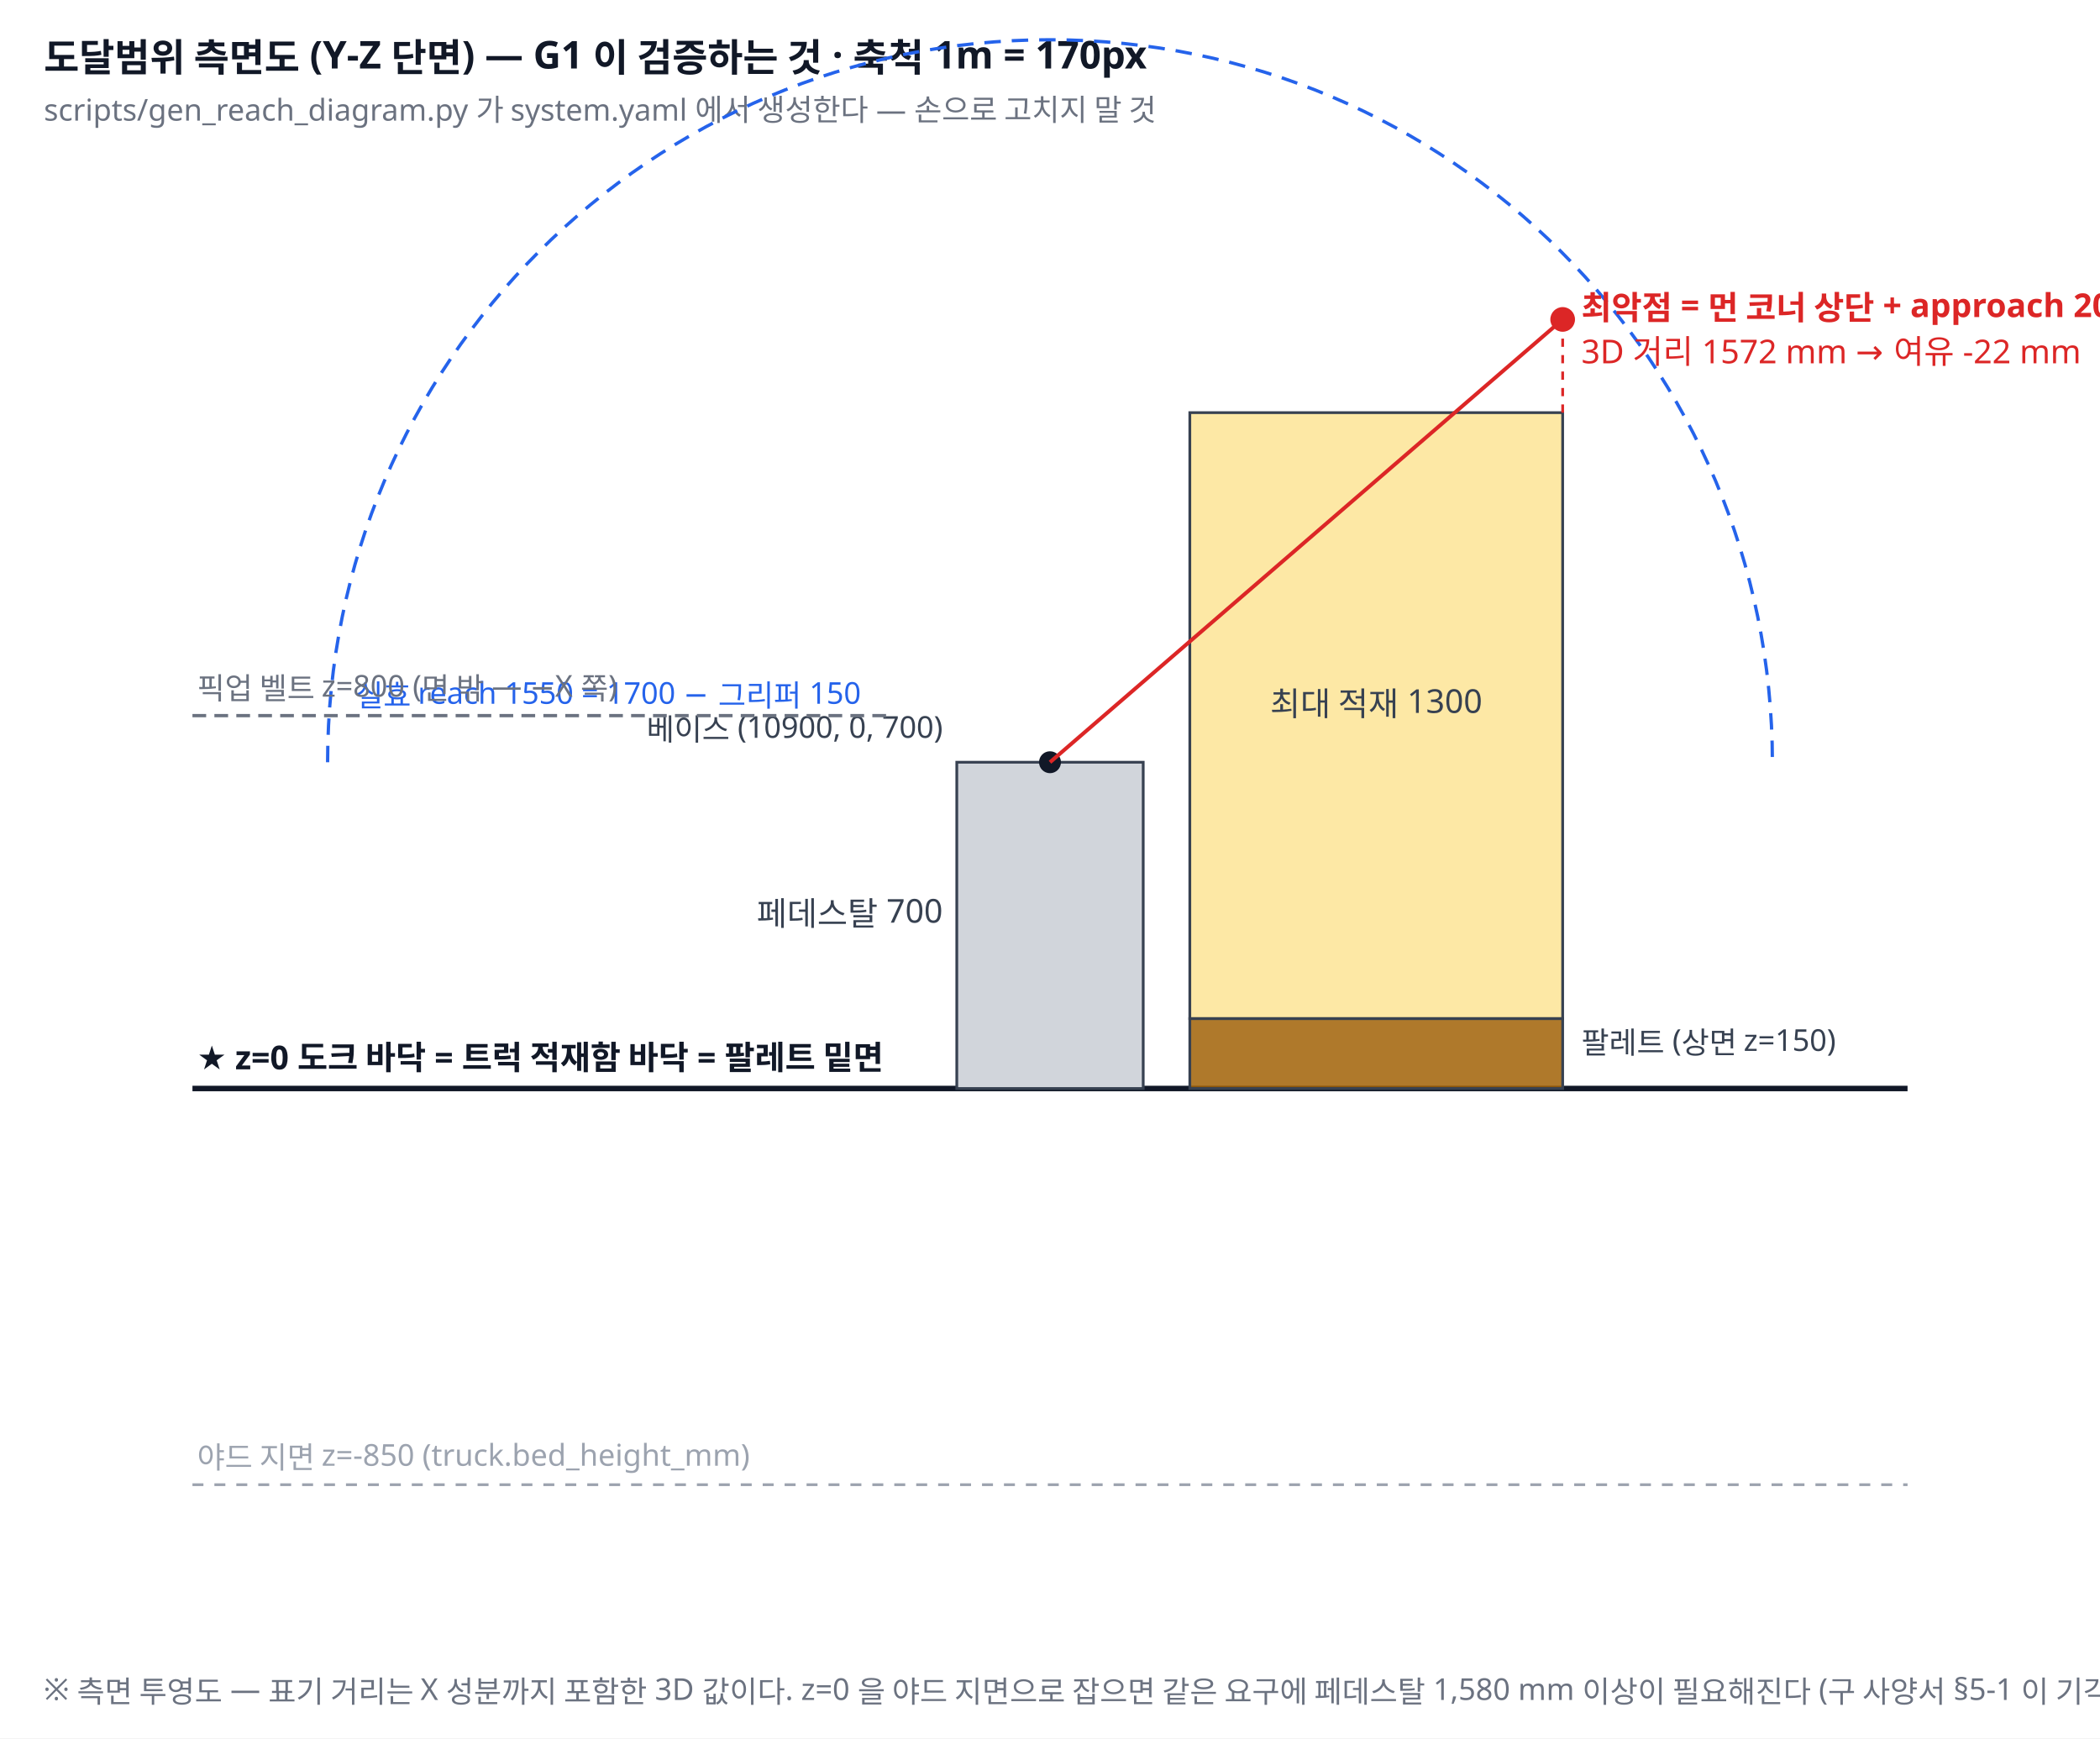
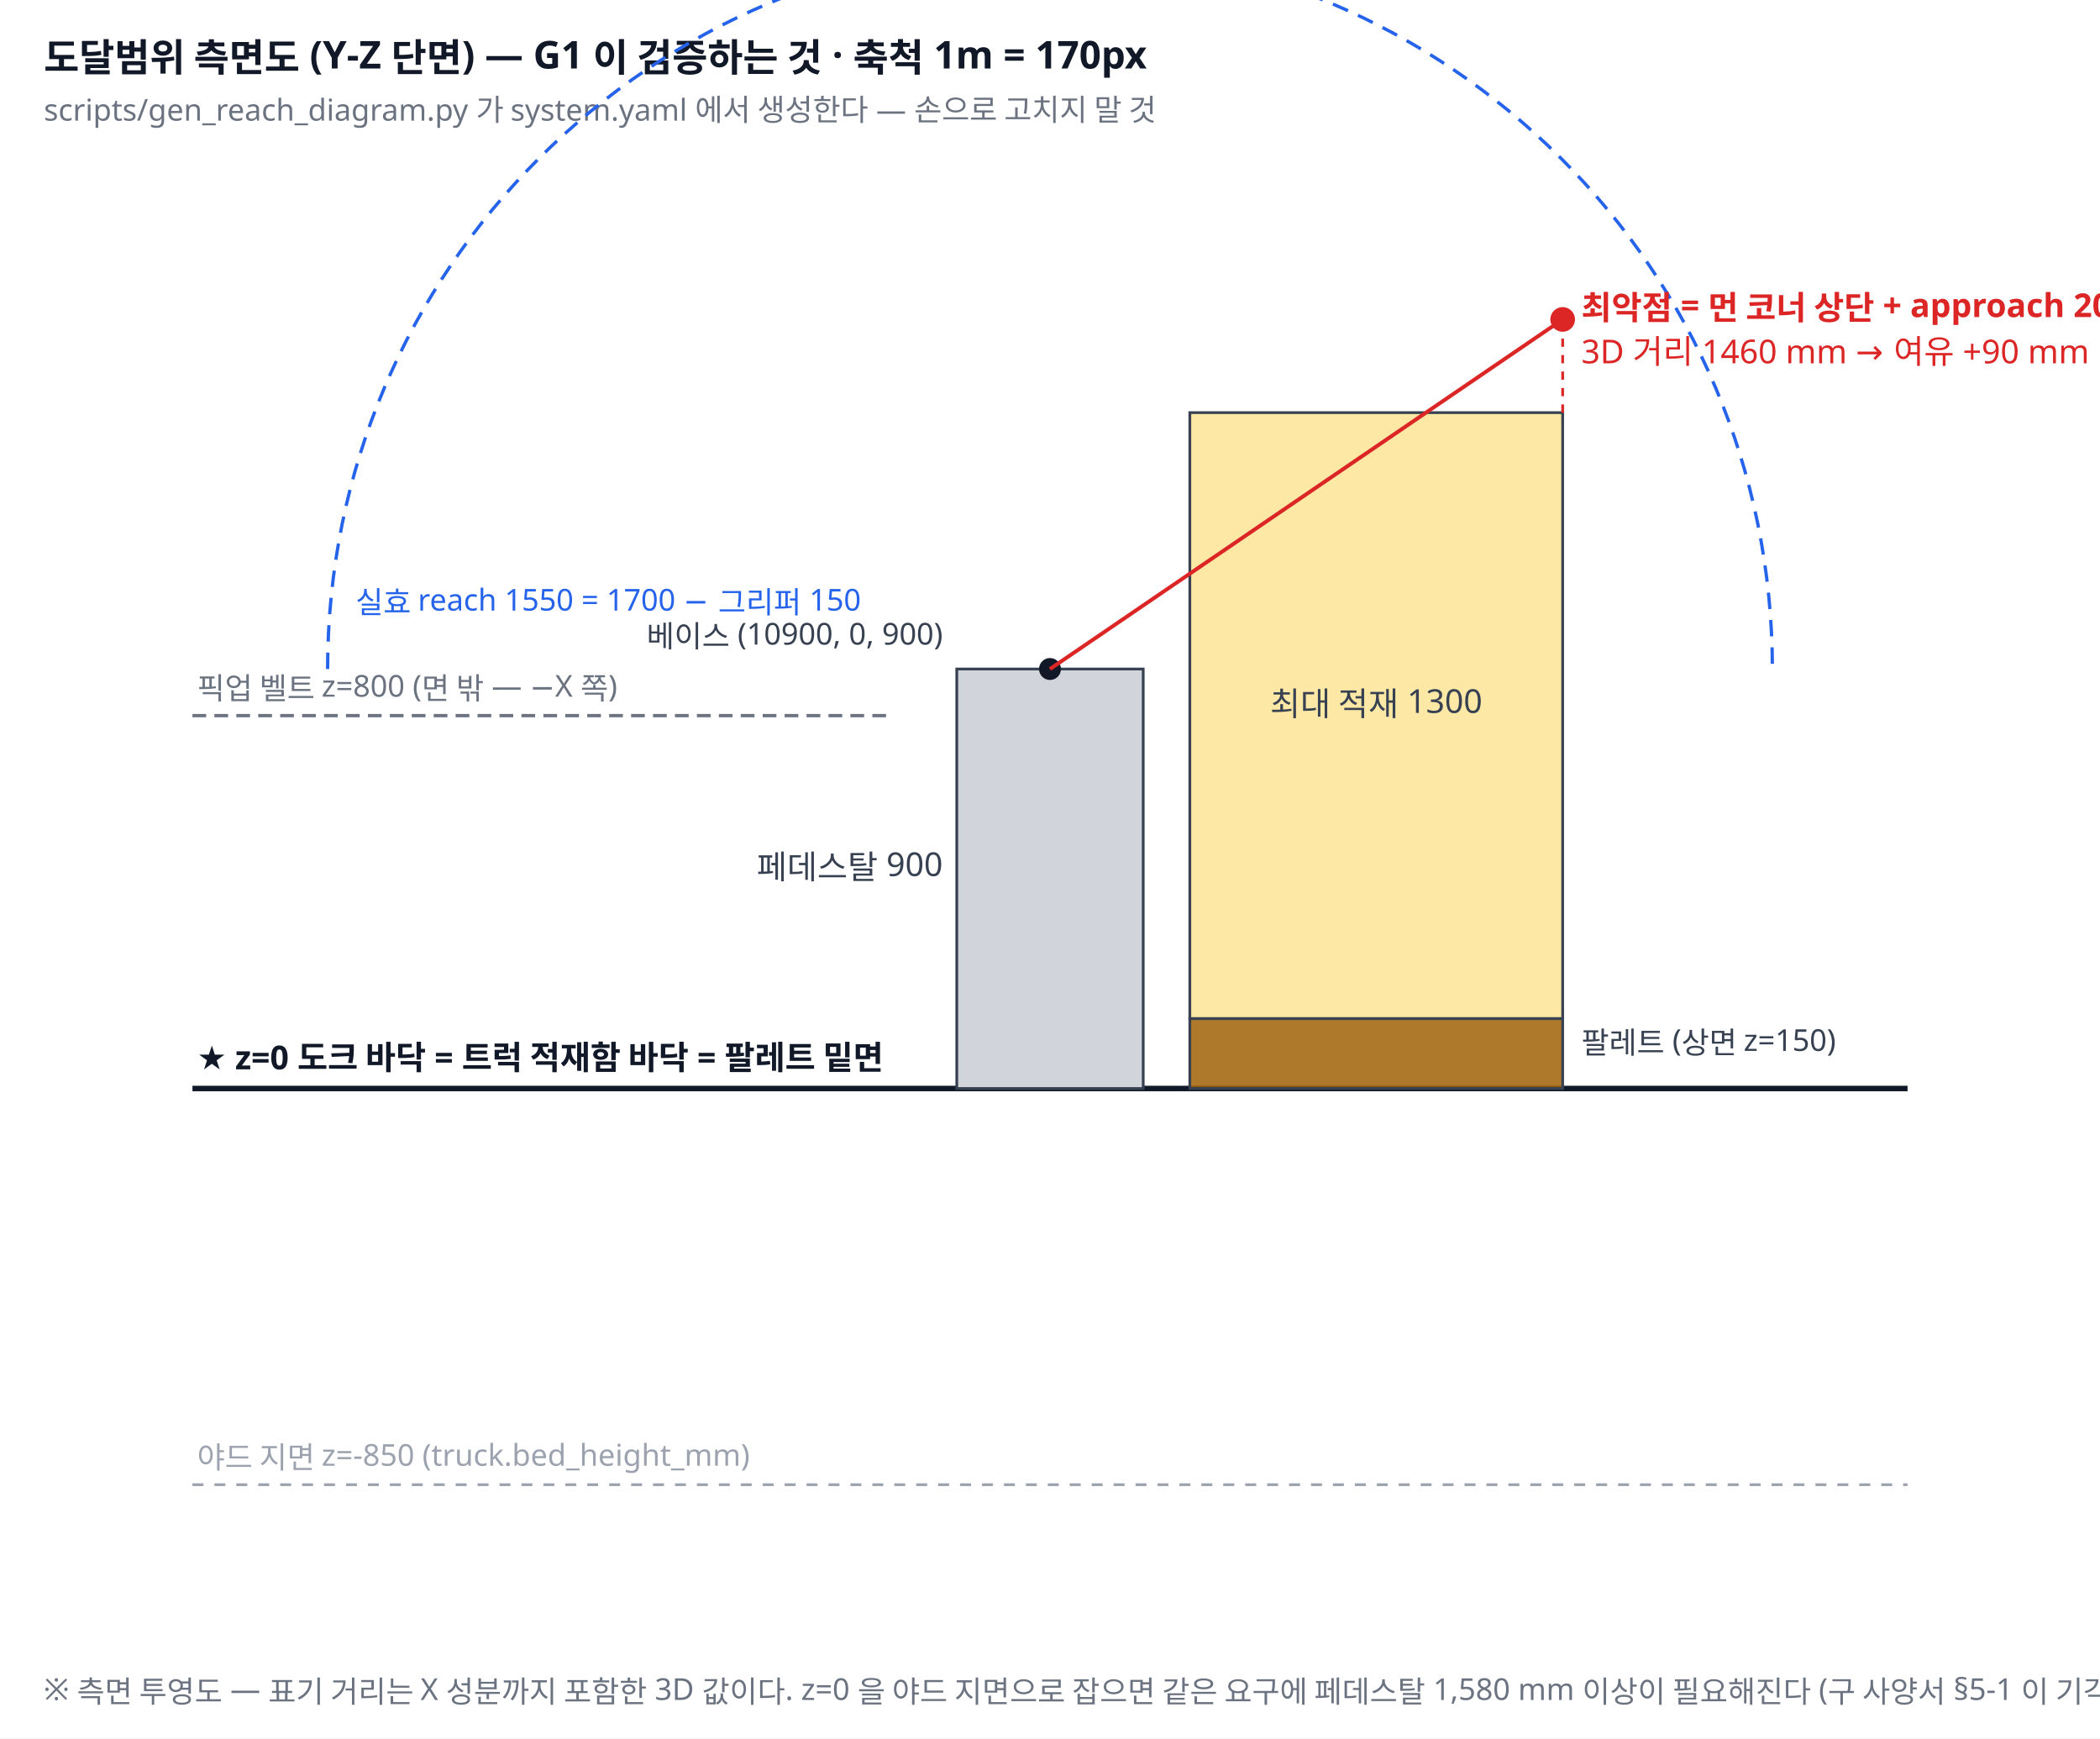
<svg xmlns="http://www.w3.org/2000/svg" width="766" height="634" viewBox="0 0 766 634" font-family="sans-serif">
  <rect width="766" height="634" fill="#ffffff" />
  <text x="16" y="26" font-size="14" font-weight="bold" fill="#111827">도달범위 측면도 (Y-Z 단면) — G1 이 검증하는 것 · 축척 1m = 170px</text>
  <text x="16" y="44" font-size="11" fill="#6b7280">scripts/gen_reach_diagram.py 가 system.yaml 에서 생성한다 — 손으로 고치지 말 것</text>
-   <path d="M 119.5 278.0 A 263.5 263.5 0 0 1 646.5 278.0" fill="none" stroke="#2563eb" stroke-width="1.2" stroke-dasharray="6 4" />
-   <text x="129.7" y="257.6" text-anchor="start" font-size="11" fill="#2563eb" font-weight="normal">실효 reach 1550 = 1700 − 그리퍼 150</text>
+   <path d="M 119.5 244.0 A 263.5 263.5 0 0 1 646.5 244.0" fill="none" stroke="#2563eb" stroke-width="1.2" stroke-dasharray="6 4" />
+   <text x="129.7" y="223.6" text-anchor="start" font-size="11" fill="#2563eb" font-weight="normal">실효 reach 1550 = 1700 − 그리퍼 150</text>
  <line x1="70.2" y1="541.5" x2="695.8" y2="541.5" stroke="#9ca3af" stroke-width="1.0" stroke-dasharray="4 4" />
  <text x="71.9" y="535.5" text-anchor="start" font-size="11" fill="#9ca3af" font-weight="normal">야드 지면 z=-850 (truck.bed_height_mm)</text>
  <line x1="70.2" y1="397.0" x2="695.8" y2="397.0" stroke="#111827" stroke-width="2.0" />
  <text x="71.9" y="390.0" text-anchor="start" font-size="12" fill="#111827" font-weight="bold">★ z=0  도크 바닥 = 트럭 적재함 바닥 = 팔레트 밑면</text>
-   <rect x="349.0" y="278.0" width="68.0" height="119.0" fill="#d1d5db" fill-opacity="1.00" stroke="#374151" stroke-width="1" />
-   <text x="343.9" y="337.5" text-anchor="end" font-size="12" fill="#374151" font-weight="normal">페데스탈 700</text>
-   <circle cx="383.0" cy="278.0" r="4" fill="#111827" />
-   <text x="343.9" y="270.0" text-anchor="end" font-size="11" fill="#374151" font-weight="normal">베이스 (10900, 0, 700)</text>
+   <rect x="349.0" y="244.0" width="68.0" height="153.0" fill="#d1d5db" fill-opacity="1.00" stroke="#374151" stroke-width="1" />
+   <text x="343.9" y="320.5" text-anchor="end" font-size="12" fill="#374151" font-weight="normal">페데스탈 900</text>
+   <circle cx="383.0" cy="244.0" r="4" fill="#111827" />
+   <text x="343.9" y="236.0" text-anchor="end" font-size="11" fill="#374151" font-weight="normal">베이스 (10900, 0, 900)</text>
  <rect x="434.0" y="371.5" width="136.0" height="25.5" fill="#a16207" fill-opacity="0.85" stroke="#374151" stroke-width="1" />
  <rect x="434.0" y="150.5" width="136.0" height="221.0" fill="#fcd34d" fill-opacity="0.50" stroke="#374151" stroke-width="1" />
  <text x="502.0" y="261.0" text-anchor="middle" font-size="12" fill="#374151" font-weight="normal">최대 적재 1300</text>
  <text x="576.8" y="384.2" text-anchor="start" font-size="11" fill="#374151" font-weight="normal">팔레트 (상면 z=150)</text>
  <line x1="70.2" y1="261.0" x2="323.5" y2="261.0" stroke="#6b7280" stroke-width="1.2" stroke-dasharray="5 3" />
  <text x="71.9" y="255.0" text-anchor="start" font-size="11" fill="#6b7280" font-weight="normal">픽업 벨트 z=800  (면 밖 — −X 쪽)</text>
  <line x1="570.0" y1="150.5" x2="570.0" y2="116.5" stroke="#dc2626" stroke-width="1.0" stroke-dasharray="3 3" />
  <circle cx="570.0" cy="116.5" r="4.5" fill="#dc2626" />
-   <line x1="383.0" y1="278.0" x2="570.0" y2="116.5" stroke="#dc2626" stroke-width="1.4" />
+   <line x1="383.0" y1="244.0" x2="570.0" y2="116.5" stroke="#dc2626" stroke-width="1.4" />
  <text x="576.8" y="116.5" text-anchor="start" font-size="12" fill="#dc2626" font-weight="bold">최악점 = 먼 코너 상단 + approach 200</text>
-   <text x="576.8" y="132.5" text-anchor="start" font-size="12" fill="#dc2626" font-weight="normal">3D 거리 1572 mm  →  여유 -22 mm</text>
+   <text x="576.8" y="132.5" text-anchor="start" font-size="12" fill="#dc2626" font-weight="normal">3D 거리 1460 mm  →  여유 +90 mm</text>
  <text x="16" y="620" font-size="11" fill="#6b7280">※ 측면 투영도 — 표기 거리는 X 성분까지 포함한 3D 값이다. z=0 을 야드 지면으로 잡으면 같은 요구에 페데스탈 1,580 mm 이상이 필요해진다 (구 사양서 §5-1 이 기각).</text>
</svg>
